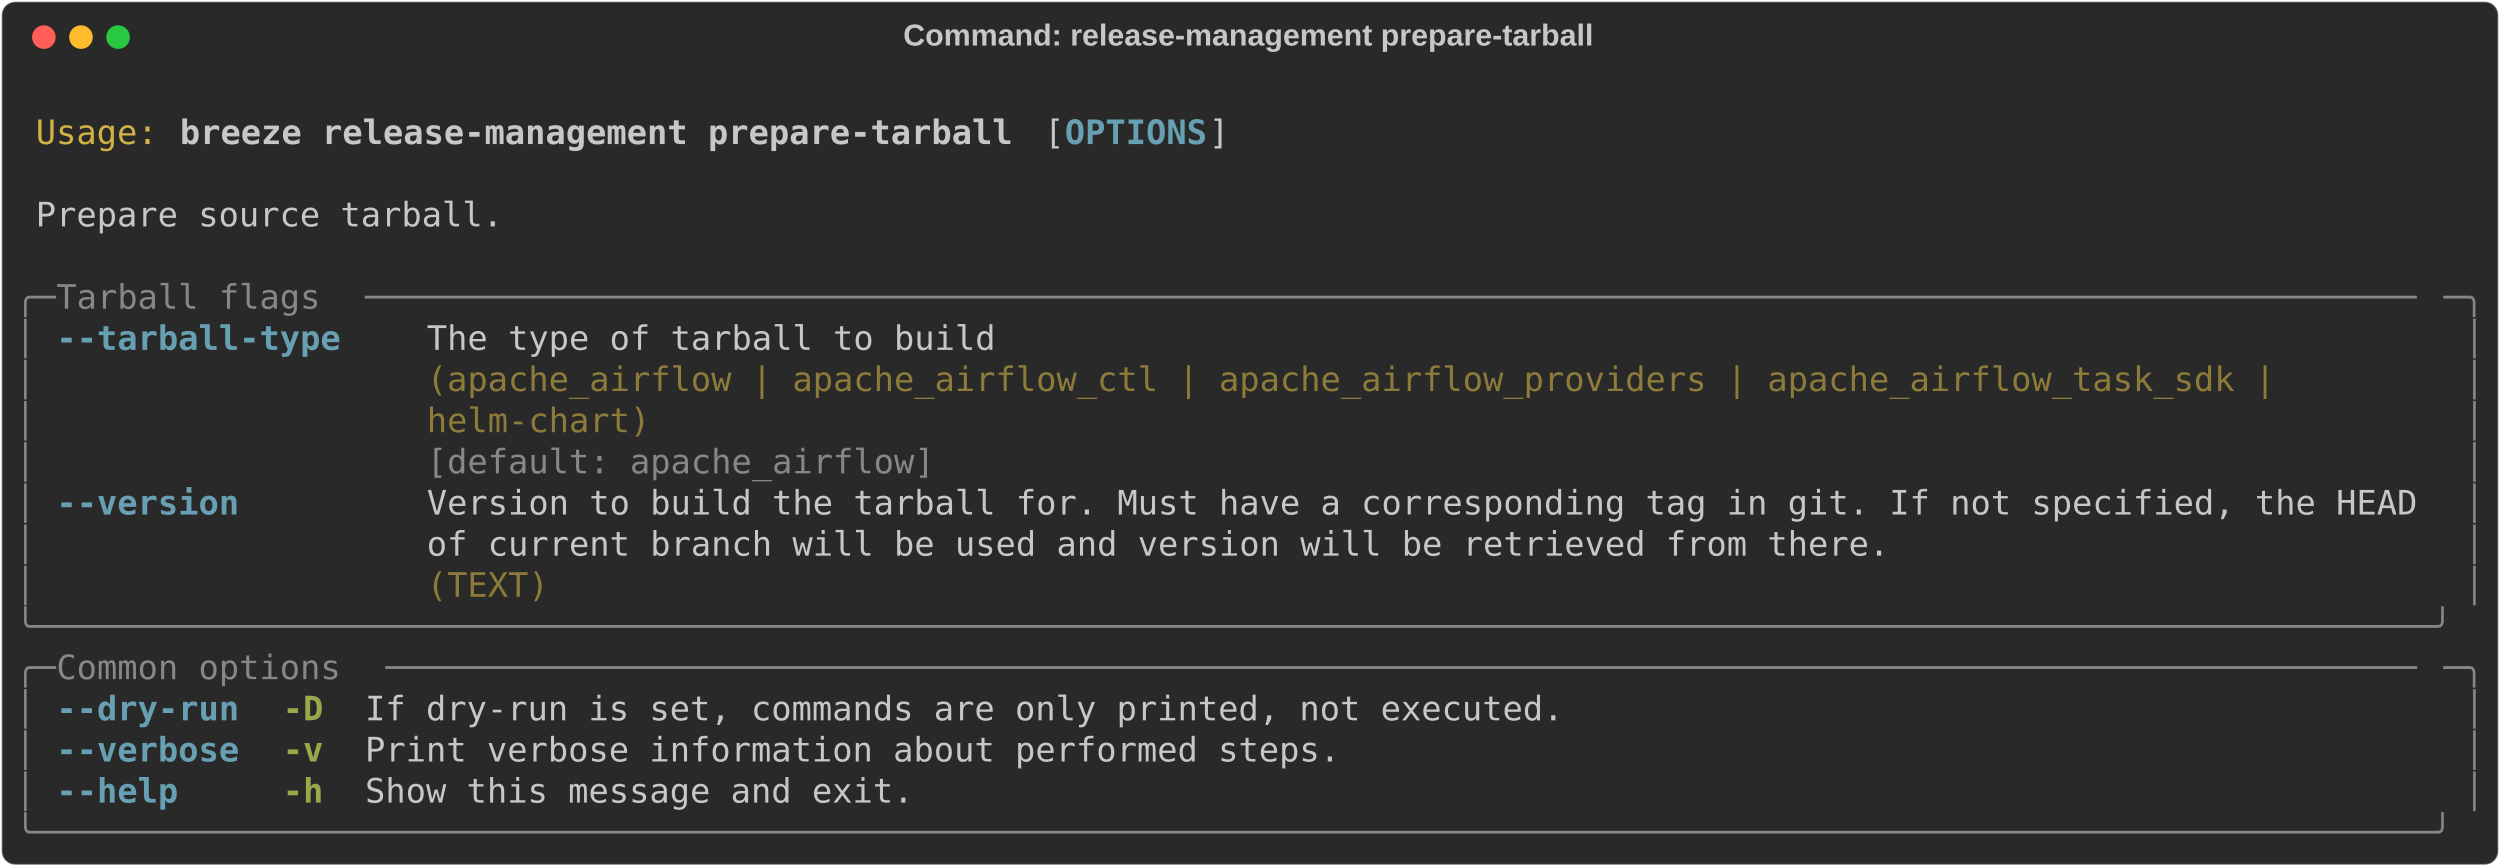
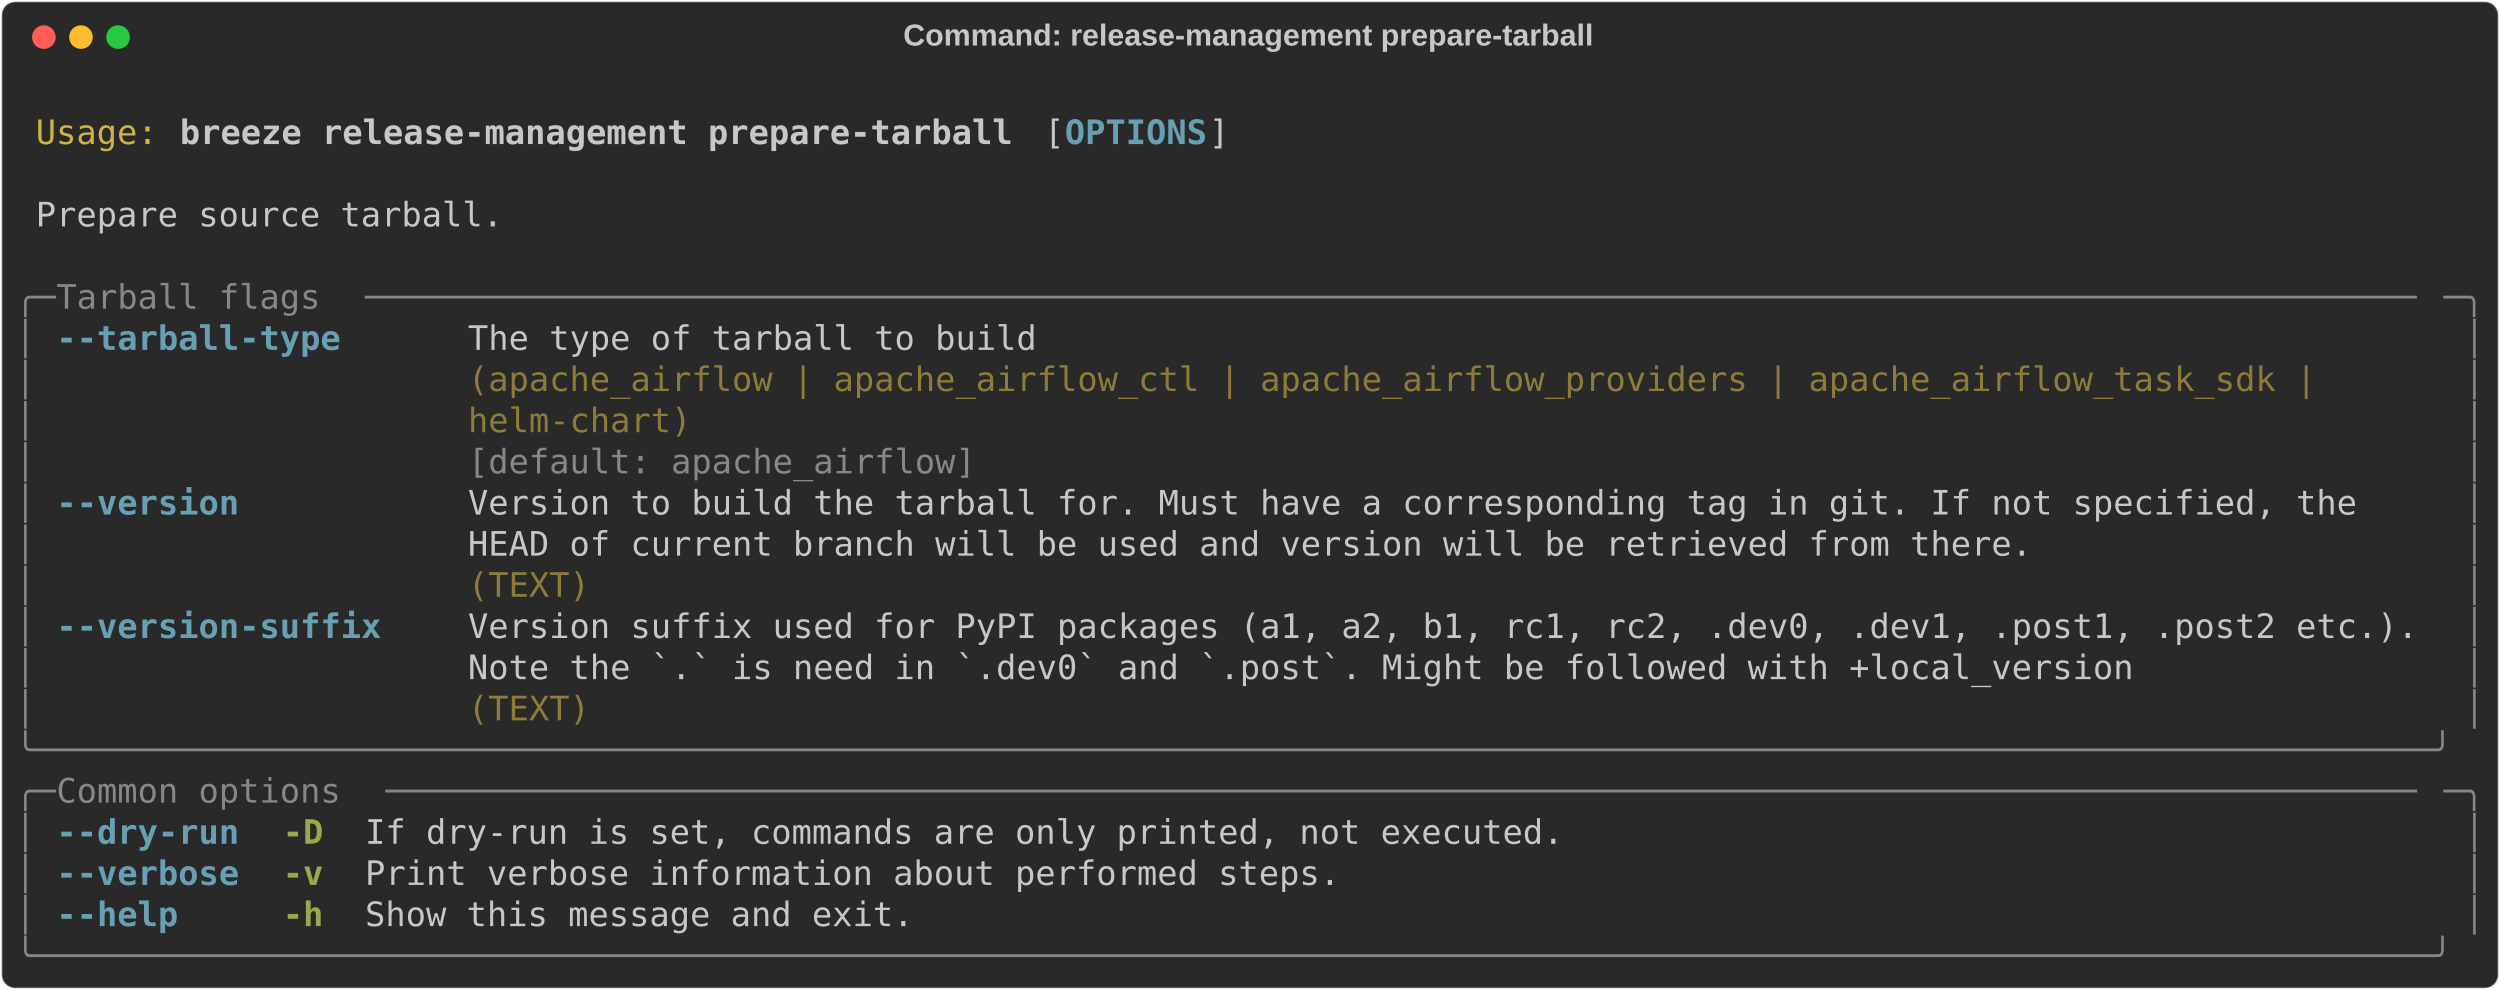
- <svg xmlns="http://www.w3.org/2000/svg" class="rich-terminal" viewBox="0 0 1482 513.6">
+ <svg xmlns="http://www.w3.org/2000/svg" class="rich-terminal" viewBox="0 0 1482 586.8">
  <style>

    @font-face {
        font-family: "Fira Code";
        src: local("FiraCode-Regular"),
                url("https://cdnjs.cloudflare.com/ajax/libs/firacode/6.2.0/woff2/FiraCode-Regular.woff2") format("woff2"),
                url("https://cdnjs.cloudflare.com/ajax/libs/firacode/6.2.0/woff/FiraCode-Regular.woff") format("woff");
        font-style: normal;
        font-weight: 400;
    }
    @font-face {
        font-family: "Fira Code";
        src: local("FiraCode-Bold"),
                url("https://cdnjs.cloudflare.com/ajax/libs/firacode/6.2.0/woff2/FiraCode-Bold.woff2") format("woff2"),
                url("https://cdnjs.cloudflare.com/ajax/libs/firacode/6.2.0/woff/FiraCode-Bold.woff") format("woff");
        font-style: bold;
        font-weight: 700;
    }

    .breeze-release-management-prepare-tarball-matrix {
        font-family: Fira Code, monospace;
        font-size: 20px;
        line-height: 24.4px;
        font-variant-east-asian: full-width;
    }

    .breeze-release-management-prepare-tarball-title {
        font-size: 18px;
        font-weight: bold;
        font-family: arial;
    }

    .breeze-release-management-prepare-tarball-r1 { fill: #c5c8c6 }
.breeze-release-management-prepare-tarball-r2 { fill: #d0b344 }
.breeze-release-management-prepare-tarball-r3 { fill: #c5c8c6;font-weight: bold }
.breeze-release-management-prepare-tarball-r4 { fill: #68a0b3;font-weight: bold }
.breeze-release-management-prepare-tarball-r5 { fill: #868887 }
.breeze-release-management-prepare-tarball-r6 { fill: #8d7b39 }
.breeze-release-management-prepare-tarball-r7 { fill: #98a84b;font-weight: bold }
    </style>
  <defs>
    <clipPath id="breeze-release-management-prepare-tarball-clip-terminal">
-       <rect x="0" y="0" width="1463.0" height="462.6" />
+       <rect x="0" y="0" width="1463.0" height="535.8" />
    </clipPath>
    <clipPath id="breeze-release-management-prepare-tarball-line-0">
      <rect x="0" y="1.5" width="1464" height="24.65" />
    </clipPath>
    <clipPath id="breeze-release-management-prepare-tarball-line-1">
      <rect x="0" y="25.9" width="1464" height="24.65" />
    </clipPath>
    <clipPath id="breeze-release-management-prepare-tarball-line-2">
      <rect x="0" y="50.3" width="1464" height="24.65" />
    </clipPath>
    <clipPath id="breeze-release-management-prepare-tarball-line-3">
      <rect x="0" y="74.7" width="1464" height="24.65" />
    </clipPath>
    <clipPath id="breeze-release-management-prepare-tarball-line-4">
      <rect x="0" y="99.1" width="1464" height="24.65" />
    </clipPath>
    <clipPath id="breeze-release-management-prepare-tarball-line-5">
      <rect x="0" y="123.5" width="1464" height="24.65" />
    </clipPath>
    <clipPath id="breeze-release-management-prepare-tarball-line-6">
      <rect x="0" y="147.9" width="1464" height="24.65" />
    </clipPath>
    <clipPath id="breeze-release-management-prepare-tarball-line-7">
      <rect x="0" y="172.3" width="1464" height="24.65" />
    </clipPath>
    <clipPath id="breeze-release-management-prepare-tarball-line-8">
      <rect x="0" y="196.7" width="1464" height="24.65" />
    </clipPath>
    <clipPath id="breeze-release-management-prepare-tarball-line-9">
      <rect x="0" y="221.1" width="1464" height="24.65" />
    </clipPath>
    <clipPath id="breeze-release-management-prepare-tarball-line-10">
      <rect x="0" y="245.5" width="1464" height="24.65" />
    </clipPath>
    <clipPath id="breeze-release-management-prepare-tarball-line-11">
      <rect x="0" y="269.9" width="1464" height="24.65" />
    </clipPath>
    <clipPath id="breeze-release-management-prepare-tarball-line-12">
      <rect x="0" y="294.3" width="1464" height="24.65" />
    </clipPath>
    <clipPath id="breeze-release-management-prepare-tarball-line-13">
      <rect x="0" y="318.7" width="1464" height="24.65" />
    </clipPath>
    <clipPath id="breeze-release-management-prepare-tarball-line-14">
      <rect x="0" y="343.1" width="1464" height="24.65" />
    </clipPath>
    <clipPath id="breeze-release-management-prepare-tarball-line-15">
      <rect x="0" y="367.5" width="1464" height="24.65" />
    </clipPath>
    <clipPath id="breeze-release-management-prepare-tarball-line-16">
      <rect x="0" y="391.9" width="1464" height="24.65" />
    </clipPath>
    <clipPath id="breeze-release-management-prepare-tarball-line-17">
      <rect x="0" y="416.3" width="1464" height="24.65" />
    </clipPath>
+     <clipPath id="breeze-release-management-prepare-tarball-line-18">
+       <rect x="0" y="440.7" width="1464" height="24.65" />
+     </clipPath>
+     <clipPath id="breeze-release-management-prepare-tarball-line-19">
+       <rect x="0" y="465.1" width="1464" height="24.65" />
+     </clipPath>
+     <clipPath id="breeze-release-management-prepare-tarball-line-20">
+       <rect x="0" y="489.5" width="1464" height="24.65" />
+     </clipPath>
  </defs>
-   <rect fill="#292929" stroke="rgba(255,255,255,0.35)" stroke-width="1" x="1" y="1" width="1480" height="511.6" rx="8" />
+   <rect fill="#292929" stroke="rgba(255,255,255,0.35)" stroke-width="1" x="1" y="1" width="1480" height="584.8" rx="8" />
  <text class="breeze-release-management-prepare-tarball-title" fill="#c5c8c6" text-anchor="middle" x="740" y="27">Command: release-management prepare-tarball</text>
  <g transform="translate(26,22)">
    <circle cx="0" cy="0" r="7" fill="#ff5f57" />
    <circle cx="22" cy="0" r="7" fill="#febc2e" />
    <circle cx="44" cy="0" r="7" fill="#28c840" />
  </g>
  <g transform="translate(9, 41)" clip-path="url(#breeze-release-management-prepare-tarball-clip-terminal)">
    <g class="breeze-release-management-prepare-tarball-matrix">
      <text class="breeze-release-management-prepare-tarball-r1" x="1464" y="20" textLength="12.2" clip-path="url(#breeze-release-management-prepare-tarball-line-0)">
</text>
      <text class="breeze-release-management-prepare-tarball-r2" x="12.2" y="44.4" textLength="73.2" clip-path="url(#breeze-release-management-prepare-tarball-line-1)">Usage:</text>
      <text class="breeze-release-management-prepare-tarball-r3" x="97.6" y="44.4" textLength="500.2" clip-path="url(#breeze-release-management-prepare-tarball-line-1)">breeze release-management prepare-tarball</text>
      <text class="breeze-release-management-prepare-tarball-r1" x="610" y="44.4" textLength="12.2" clip-path="url(#breeze-release-management-prepare-tarball-line-1)">[</text>
      <text class="breeze-release-management-prepare-tarball-r4" x="622.2" y="44.4" textLength="85.4" clip-path="url(#breeze-release-management-prepare-tarball-line-1)">OPTIONS</text>
      <text class="breeze-release-management-prepare-tarball-r1" x="707.6" y="44.4" textLength="12.2" clip-path="url(#breeze-release-management-prepare-tarball-line-1)">]</text>
      <text class="breeze-release-management-prepare-tarball-r1" x="1464" y="44.4" textLength="12.2" clip-path="url(#breeze-release-management-prepare-tarball-line-1)">
</text>
      <text class="breeze-release-management-prepare-tarball-r1" x="1464" y="68.8" textLength="12.2" clip-path="url(#breeze-release-management-prepare-tarball-line-2)">
</text>
      <text class="breeze-release-management-prepare-tarball-r1" x="12.2" y="93.2" textLength="280.6" clip-path="url(#breeze-release-management-prepare-tarball-line-3)">Prepare source tarball.</text>
      <text class="breeze-release-management-prepare-tarball-r1" x="1464" y="93.2" textLength="12.2" clip-path="url(#breeze-release-management-prepare-tarball-line-3)">
</text>
      <text class="breeze-release-management-prepare-tarball-r1" x="1464" y="117.6" textLength="12.2" clip-path="url(#breeze-release-management-prepare-tarball-line-4)">
</text>
      <text class="breeze-release-management-prepare-tarball-r5" x="0" y="142" textLength="24.4" clip-path="url(#breeze-release-management-prepare-tarball-line-5)">╭─</text>
      <text class="breeze-release-management-prepare-tarball-r5" x="24.4" y="142" textLength="183" clip-path="url(#breeze-release-management-prepare-tarball-line-5)"> Tarball flags </text>
      <text class="breeze-release-management-prepare-tarball-r5" x="207.4" y="142" textLength="1232.2" clip-path="url(#breeze-release-management-prepare-tarball-line-5)">─────────────────────────────────────────────────────────────────────────────────────────────────────</text>
      <text class="breeze-release-management-prepare-tarball-r5" x="1439.6" y="142" textLength="24.4" clip-path="url(#breeze-release-management-prepare-tarball-line-5)">─╮</text>
      <text class="breeze-release-management-prepare-tarball-r1" x="1464" y="142" textLength="12.2" clip-path="url(#breeze-release-management-prepare-tarball-line-5)">
</text>
      <text class="breeze-release-management-prepare-tarball-r5" x="0" y="166.4" textLength="12.2" clip-path="url(#breeze-release-management-prepare-tarball-line-6)">│</text>
      <text class="breeze-release-management-prepare-tarball-r4" x="24.4" y="166.4" textLength="170.8" clip-path="url(#breeze-release-management-prepare-tarball-line-6)">--tarball-type</text>
-       <text class="breeze-release-management-prepare-tarball-r1" x="244" y="166.4" textLength="1195.6" clip-path="url(#breeze-release-management-prepare-tarball-line-6)">The type of tarball to build                                                                      </text>
+       <text class="breeze-release-management-prepare-tarball-r1" x="268.4" y="166.4" textLength="1171.2" clip-path="url(#breeze-release-management-prepare-tarball-line-6)">The type of tarball to build                                                                    </text>
      <text class="breeze-release-management-prepare-tarball-r5" x="1451.8" y="166.4" textLength="12.2" clip-path="url(#breeze-release-management-prepare-tarball-line-6)">│</text>
      <text class="breeze-release-management-prepare-tarball-r1" x="1464" y="166.4" textLength="12.2" clip-path="url(#breeze-release-management-prepare-tarball-line-6)">
</text>
      <text class="breeze-release-management-prepare-tarball-r5" x="0" y="190.8" textLength="12.2" clip-path="url(#breeze-release-management-prepare-tarball-line-7)">│</text>
-       <text class="breeze-release-management-prepare-tarball-r6" x="244" y="190.8" textLength="1195.6" clip-path="url(#breeze-release-management-prepare-tarball-line-7)">(apache_airflow | apache_airflow_ctl | apache_airflow_providers | apache_airflow_task_sdk |       </text>
+       <text class="breeze-release-management-prepare-tarball-r6" x="268.4" y="190.8" textLength="1171.2" clip-path="url(#breeze-release-management-prepare-tarball-line-7)">(apache_airflow | apache_airflow_ctl | apache_airflow_providers | apache_airflow_task_sdk |     </text>
      <text class="breeze-release-management-prepare-tarball-r5" x="1451.8" y="190.8" textLength="12.2" clip-path="url(#breeze-release-management-prepare-tarball-line-7)">│</text>
      <text class="breeze-release-management-prepare-tarball-r1" x="1464" y="190.8" textLength="12.2" clip-path="url(#breeze-release-management-prepare-tarball-line-7)">
</text>
      <text class="breeze-release-management-prepare-tarball-r5" x="0" y="215.2" textLength="12.2" clip-path="url(#breeze-release-management-prepare-tarball-line-8)">│</text>
-       <text class="breeze-release-management-prepare-tarball-r6" x="244" y="215.2" textLength="1195.6" clip-path="url(#breeze-release-management-prepare-tarball-line-8)">helm-chart)                                                                                       </text>
+       <text class="breeze-release-management-prepare-tarball-r6" x="268.4" y="215.2" textLength="1171.2" clip-path="url(#breeze-release-management-prepare-tarball-line-8)">helm-chart)                                                                                     </text>
      <text class="breeze-release-management-prepare-tarball-r5" x="1451.8" y="215.2" textLength="12.2" clip-path="url(#breeze-release-management-prepare-tarball-line-8)">│</text>
      <text class="breeze-release-management-prepare-tarball-r1" x="1464" y="215.2" textLength="12.2" clip-path="url(#breeze-release-management-prepare-tarball-line-8)">
</text>
      <text class="breeze-release-management-prepare-tarball-r5" x="0" y="239.6" textLength="12.2" clip-path="url(#breeze-release-management-prepare-tarball-line-9)">│</text>
-       <text class="breeze-release-management-prepare-tarball-r5" x="244" y="239.6" textLength="1195.6" clip-path="url(#breeze-release-management-prepare-tarball-line-9)">[default: apache_airflow]                                                                         </text>
+       <text class="breeze-release-management-prepare-tarball-r5" x="268.4" y="239.6" textLength="1171.2" clip-path="url(#breeze-release-management-prepare-tarball-line-9)">[default: apache_airflow]                                                                       </text>
      <text class="breeze-release-management-prepare-tarball-r5" x="1451.8" y="239.6" textLength="12.2" clip-path="url(#breeze-release-management-prepare-tarball-line-9)">│</text>
      <text class="breeze-release-management-prepare-tarball-r1" x="1464" y="239.6" textLength="12.2" clip-path="url(#breeze-release-management-prepare-tarball-line-9)">
</text>
      <text class="breeze-release-management-prepare-tarball-r5" x="0" y="264" textLength="12.2" clip-path="url(#breeze-release-management-prepare-tarball-line-10)">│</text>
      <text class="breeze-release-management-prepare-tarball-r4" x="24.4" y="264" textLength="109.8" clip-path="url(#breeze-release-management-prepare-tarball-line-10)">--version</text>
-       <text class="breeze-release-management-prepare-tarball-r1" x="244" y="264" textLength="1195.6" clip-path="url(#breeze-release-management-prepare-tarball-line-10)">Version to build the tarball for. Must have a corresponding tag in git. If not specified, the HEAD</text>
+       <text class="breeze-release-management-prepare-tarball-r1" x="268.4" y="264" textLength="1171.2" clip-path="url(#breeze-release-management-prepare-tarball-line-10)">Version to build the tarball for. Must have a corresponding tag in git. If not specified, the   </text>
      <text class="breeze-release-management-prepare-tarball-r5" x="1451.8" y="264" textLength="12.2" clip-path="url(#breeze-release-management-prepare-tarball-line-10)">│</text>
      <text class="breeze-release-management-prepare-tarball-r1" x="1464" y="264" textLength="12.2" clip-path="url(#breeze-release-management-prepare-tarball-line-10)">
</text>
      <text class="breeze-release-management-prepare-tarball-r5" x="0" y="288.4" textLength="12.2" clip-path="url(#breeze-release-management-prepare-tarball-line-11)">│</text>
-       <text class="breeze-release-management-prepare-tarball-r1" x="244" y="288.4" textLength="1195.6" clip-path="url(#breeze-release-management-prepare-tarball-line-11)">of current branch will be used and version will be retrieved from there.                          </text>
+       <text class="breeze-release-management-prepare-tarball-r1" x="268.4" y="288.4" textLength="1171.2" clip-path="url(#breeze-release-management-prepare-tarball-line-11)">HEAD of current branch will be used and version will be retrieved from there.                   </text>
      <text class="breeze-release-management-prepare-tarball-r5" x="1451.8" y="288.4" textLength="12.2" clip-path="url(#breeze-release-management-prepare-tarball-line-11)">│</text>
      <text class="breeze-release-management-prepare-tarball-r1" x="1464" y="288.4" textLength="12.2" clip-path="url(#breeze-release-management-prepare-tarball-line-11)">
</text>
      <text class="breeze-release-management-prepare-tarball-r5" x="0" y="312.8" textLength="12.2" clip-path="url(#breeze-release-management-prepare-tarball-line-12)">│</text>
-       <text class="breeze-release-management-prepare-tarball-r6" x="244" y="312.8" textLength="1195.6" clip-path="url(#breeze-release-management-prepare-tarball-line-12)">(TEXT)                                                                                            </text>
+       <text class="breeze-release-management-prepare-tarball-r6" x="268.4" y="312.8" textLength="1171.2" clip-path="url(#breeze-release-management-prepare-tarball-line-12)">(TEXT)                                                                                          </text>
      <text class="breeze-release-management-prepare-tarball-r5" x="1451.8" y="312.8" textLength="12.2" clip-path="url(#breeze-release-management-prepare-tarball-line-12)">│</text>
      <text class="breeze-release-management-prepare-tarball-r1" x="1464" y="312.8" textLength="12.2" clip-path="url(#breeze-release-management-prepare-tarball-line-12)">
</text>
-       <text class="breeze-release-management-prepare-tarball-r5" x="0" y="337.2" textLength="1464" clip-path="url(#breeze-release-management-prepare-tarball-line-13)">╰──────────────────────────────────────────────────────────────────────────────────────────────────────────────────────╯</text>
+       <text class="breeze-release-management-prepare-tarball-r5" x="0" y="337.2" textLength="12.2" clip-path="url(#breeze-release-management-prepare-tarball-line-13)">│</text>
+       <text class="breeze-release-management-prepare-tarball-r4" x="24.4" y="337.2" textLength="195.2" clip-path="url(#breeze-release-management-prepare-tarball-line-13)">--version-suffix</text>
+       <text class="breeze-release-management-prepare-tarball-r1" x="268.4" y="337.2" textLength="1171.2" clip-path="url(#breeze-release-management-prepare-tarball-line-13)">Version suffix used for PyPI packages (a1, a2, b1, rc1, rc2, .dev0, .dev1, .post1, .post2 etc.).</text>
+       <text class="breeze-release-management-prepare-tarball-r5" x="1451.8" y="337.2" textLength="12.2" clip-path="url(#breeze-release-management-prepare-tarball-line-13)">│</text>
      <text class="breeze-release-management-prepare-tarball-r1" x="1464" y="337.2" textLength="12.2" clip-path="url(#breeze-release-management-prepare-tarball-line-13)">
</text>
-       <text class="breeze-release-management-prepare-tarball-r5" x="0" y="361.6" textLength="24.4" clip-path="url(#breeze-release-management-prepare-tarball-line-14)">╭─</text>
-       <text class="breeze-release-management-prepare-tarball-r5" x="24.4" y="361.6" textLength="195.2" clip-path="url(#breeze-release-management-prepare-tarball-line-14)"> Common options </text>
-       <text class="breeze-release-management-prepare-tarball-r5" x="219.6" y="361.6" textLength="1220" clip-path="url(#breeze-release-management-prepare-tarball-line-14)">────────────────────────────────────────────────────────────────────────────────────────────────────</text>
-       <text class="breeze-release-management-prepare-tarball-r5" x="1439.6" y="361.6" textLength="24.4" clip-path="url(#breeze-release-management-prepare-tarball-line-14)">─╮</text>
+       <text class="breeze-release-management-prepare-tarball-r5" x="0" y="361.6" textLength="12.2" clip-path="url(#breeze-release-management-prepare-tarball-line-14)">│</text>
+       <text class="breeze-release-management-prepare-tarball-r1" x="268.4" y="361.6" textLength="1171.2" clip-path="url(#breeze-release-management-prepare-tarball-line-14)">Note the `.` is need in `.dev0` and `.post`. Might be followed with +local_version              </text>
+       <text class="breeze-release-management-prepare-tarball-r5" x="1451.8" y="361.6" textLength="12.2" clip-path="url(#breeze-release-management-prepare-tarball-line-14)">│</text>
      <text class="breeze-release-management-prepare-tarball-r1" x="1464" y="361.6" textLength="12.2" clip-path="url(#breeze-release-management-prepare-tarball-line-14)">
</text>
      <text class="breeze-release-management-prepare-tarball-r5" x="0" y="386" textLength="12.2" clip-path="url(#breeze-release-management-prepare-tarball-line-15)">│</text>
-       <text class="breeze-release-management-prepare-tarball-r4" x="24.4" y="386" textLength="109.8" clip-path="url(#breeze-release-management-prepare-tarball-line-15)">--dry-run</text>
-       <text class="breeze-release-management-prepare-tarball-r7" x="158.6" y="386" textLength="24.4" clip-path="url(#breeze-release-management-prepare-tarball-line-15)">-D</text>
-       <text class="breeze-release-management-prepare-tarball-r1" x="207.4" y="386" textLength="719.8" clip-path="url(#breeze-release-management-prepare-tarball-line-15)">If dry-run is set, commands are only printed, not executed.</text>
+       <text class="breeze-release-management-prepare-tarball-r6" x="268.4" y="386" textLength="1171.2" clip-path="url(#breeze-release-management-prepare-tarball-line-15)">(TEXT)                                                                                          </text>
      <text class="breeze-release-management-prepare-tarball-r5" x="1451.8" y="386" textLength="12.2" clip-path="url(#breeze-release-management-prepare-tarball-line-15)">│</text>
      <text class="breeze-release-management-prepare-tarball-r1" x="1464" y="386" textLength="12.2" clip-path="url(#breeze-release-management-prepare-tarball-line-15)">
</text>
-       <text class="breeze-release-management-prepare-tarball-r5" x="0" y="410.4" textLength="12.2" clip-path="url(#breeze-release-management-prepare-tarball-line-16)">│</text>
-       <text class="breeze-release-management-prepare-tarball-r4" x="24.4" y="410.4" textLength="109.8" clip-path="url(#breeze-release-management-prepare-tarball-line-16)">--verbose</text>
-       <text class="breeze-release-management-prepare-tarball-r7" x="158.6" y="410.4" textLength="24.4" clip-path="url(#breeze-release-management-prepare-tarball-line-16)">-v</text>
-       <text class="breeze-release-management-prepare-tarball-r1" x="207.4" y="410.4" textLength="585.6" clip-path="url(#breeze-release-management-prepare-tarball-line-16)">Print verbose information about performed steps.</text>
-       <text class="breeze-release-management-prepare-tarball-r5" x="1451.8" y="410.4" textLength="12.2" clip-path="url(#breeze-release-management-prepare-tarball-line-16)">│</text>
+       <text class="breeze-release-management-prepare-tarball-r5" x="0" y="410.4" textLength="1464" clip-path="url(#breeze-release-management-prepare-tarball-line-16)">╰──────────────────────────────────────────────────────────────────────────────────────────────────────────────────────╯</text>
      <text class="breeze-release-management-prepare-tarball-r1" x="1464" y="410.4" textLength="12.2" clip-path="url(#breeze-release-management-prepare-tarball-line-16)">
</text>
-       <text class="breeze-release-management-prepare-tarball-r5" x="0" y="434.8" textLength="12.2" clip-path="url(#breeze-release-management-prepare-tarball-line-17)">│</text>
-       <text class="breeze-release-management-prepare-tarball-r4" x="24.4" y="434.8" textLength="73.2" clip-path="url(#breeze-release-management-prepare-tarball-line-17)">--help</text>
-       <text class="breeze-release-management-prepare-tarball-r7" x="158.6" y="434.8" textLength="24.4" clip-path="url(#breeze-release-management-prepare-tarball-line-17)">-h</text>
-       <text class="breeze-release-management-prepare-tarball-r1" x="207.4" y="434.8" textLength="329.4" clip-path="url(#breeze-release-management-prepare-tarball-line-17)">Show this message and exit.</text>
-       <text class="breeze-release-management-prepare-tarball-r5" x="1451.8" y="434.8" textLength="12.2" clip-path="url(#breeze-release-management-prepare-tarball-line-17)">│</text>
+       <text class="breeze-release-management-prepare-tarball-r5" x="0" y="434.8" textLength="24.4" clip-path="url(#breeze-release-management-prepare-tarball-line-17)">╭─</text>
+       <text class="breeze-release-management-prepare-tarball-r5" x="24.4" y="434.8" textLength="195.2" clip-path="url(#breeze-release-management-prepare-tarball-line-17)"> Common options </text>
+       <text class="breeze-release-management-prepare-tarball-r5" x="219.6" y="434.8" textLength="1220" clip-path="url(#breeze-release-management-prepare-tarball-line-17)">────────────────────────────────────────────────────────────────────────────────────────────────────</text>
+       <text class="breeze-release-management-prepare-tarball-r5" x="1439.6" y="434.8" textLength="24.4" clip-path="url(#breeze-release-management-prepare-tarball-line-17)">─╮</text>
      <text class="breeze-release-management-prepare-tarball-r1" x="1464" y="434.8" textLength="12.2" clip-path="url(#breeze-release-management-prepare-tarball-line-17)">
</text>
-       <text class="breeze-release-management-prepare-tarball-r5" x="0" y="459.2" textLength="1464" clip-path="url(#breeze-release-management-prepare-tarball-line-18)">╰──────────────────────────────────────────────────────────────────────────────────────────────────────────────────────╯</text>
+       <text class="breeze-release-management-prepare-tarball-r5" x="0" y="459.2" textLength="12.2" clip-path="url(#breeze-release-management-prepare-tarball-line-18)">│</text>
+       <text class="breeze-release-management-prepare-tarball-r4" x="24.4" y="459.2" textLength="109.8" clip-path="url(#breeze-release-management-prepare-tarball-line-18)">--dry-run</text>
+       <text class="breeze-release-management-prepare-tarball-r7" x="158.6" y="459.2" textLength="24.4" clip-path="url(#breeze-release-management-prepare-tarball-line-18)">-D</text>
+       <text class="breeze-release-management-prepare-tarball-r1" x="207.4" y="459.2" textLength="719.8" clip-path="url(#breeze-release-management-prepare-tarball-line-18)">If dry-run is set, commands are only printed, not executed.</text>
+       <text class="breeze-release-management-prepare-tarball-r5" x="1451.8" y="459.2" textLength="12.2" clip-path="url(#breeze-release-management-prepare-tarball-line-18)">│</text>
      <text class="breeze-release-management-prepare-tarball-r1" x="1464" y="459.2" textLength="12.2" clip-path="url(#breeze-release-management-prepare-tarball-line-18)">
+ </text>
+       <text class="breeze-release-management-prepare-tarball-r5" x="0" y="483.6" textLength="12.2" clip-path="url(#breeze-release-management-prepare-tarball-line-19)">│</text>
+       <text class="breeze-release-management-prepare-tarball-r4" x="24.4" y="483.6" textLength="109.8" clip-path="url(#breeze-release-management-prepare-tarball-line-19)">--verbose</text>
+       <text class="breeze-release-management-prepare-tarball-r7" x="158.6" y="483.6" textLength="24.4" clip-path="url(#breeze-release-management-prepare-tarball-line-19)">-v</text>
+       <text class="breeze-release-management-prepare-tarball-r1" x="207.4" y="483.6" textLength="585.6" clip-path="url(#breeze-release-management-prepare-tarball-line-19)">Print verbose information about performed steps.</text>
+       <text class="breeze-release-management-prepare-tarball-r5" x="1451.8" y="483.6" textLength="12.2" clip-path="url(#breeze-release-management-prepare-tarball-line-19)">│</text>
+       <text class="breeze-release-management-prepare-tarball-r1" x="1464" y="483.6" textLength="12.2" clip-path="url(#breeze-release-management-prepare-tarball-line-19)">
+ </text>
+       <text class="breeze-release-management-prepare-tarball-r5" x="0" y="508" textLength="12.2" clip-path="url(#breeze-release-management-prepare-tarball-line-20)">│</text>
+       <text class="breeze-release-management-prepare-tarball-r4" x="24.4" y="508" textLength="73.2" clip-path="url(#breeze-release-management-prepare-tarball-line-20)">--help</text>
+       <text class="breeze-release-management-prepare-tarball-r7" x="158.6" y="508" textLength="24.4" clip-path="url(#breeze-release-management-prepare-tarball-line-20)">-h</text>
+       <text class="breeze-release-management-prepare-tarball-r1" x="207.4" y="508" textLength="329.4" clip-path="url(#breeze-release-management-prepare-tarball-line-20)">Show this message and exit.</text>
+       <text class="breeze-release-management-prepare-tarball-r5" x="1451.8" y="508" textLength="12.2" clip-path="url(#breeze-release-management-prepare-tarball-line-20)">│</text>
+       <text class="breeze-release-management-prepare-tarball-r1" x="1464" y="508" textLength="12.2" clip-path="url(#breeze-release-management-prepare-tarball-line-20)">
+ </text>
+       <text class="breeze-release-management-prepare-tarball-r5" x="0" y="532.4" textLength="1464" clip-path="url(#breeze-release-management-prepare-tarball-line-21)">╰──────────────────────────────────────────────────────────────────────────────────────────────────────────────────────╯</text>
+       <text class="breeze-release-management-prepare-tarball-r1" x="1464" y="532.4" textLength="12.2" clip-path="url(#breeze-release-management-prepare-tarball-line-21)">
</text>
    </g>
  </g>
</svg>
